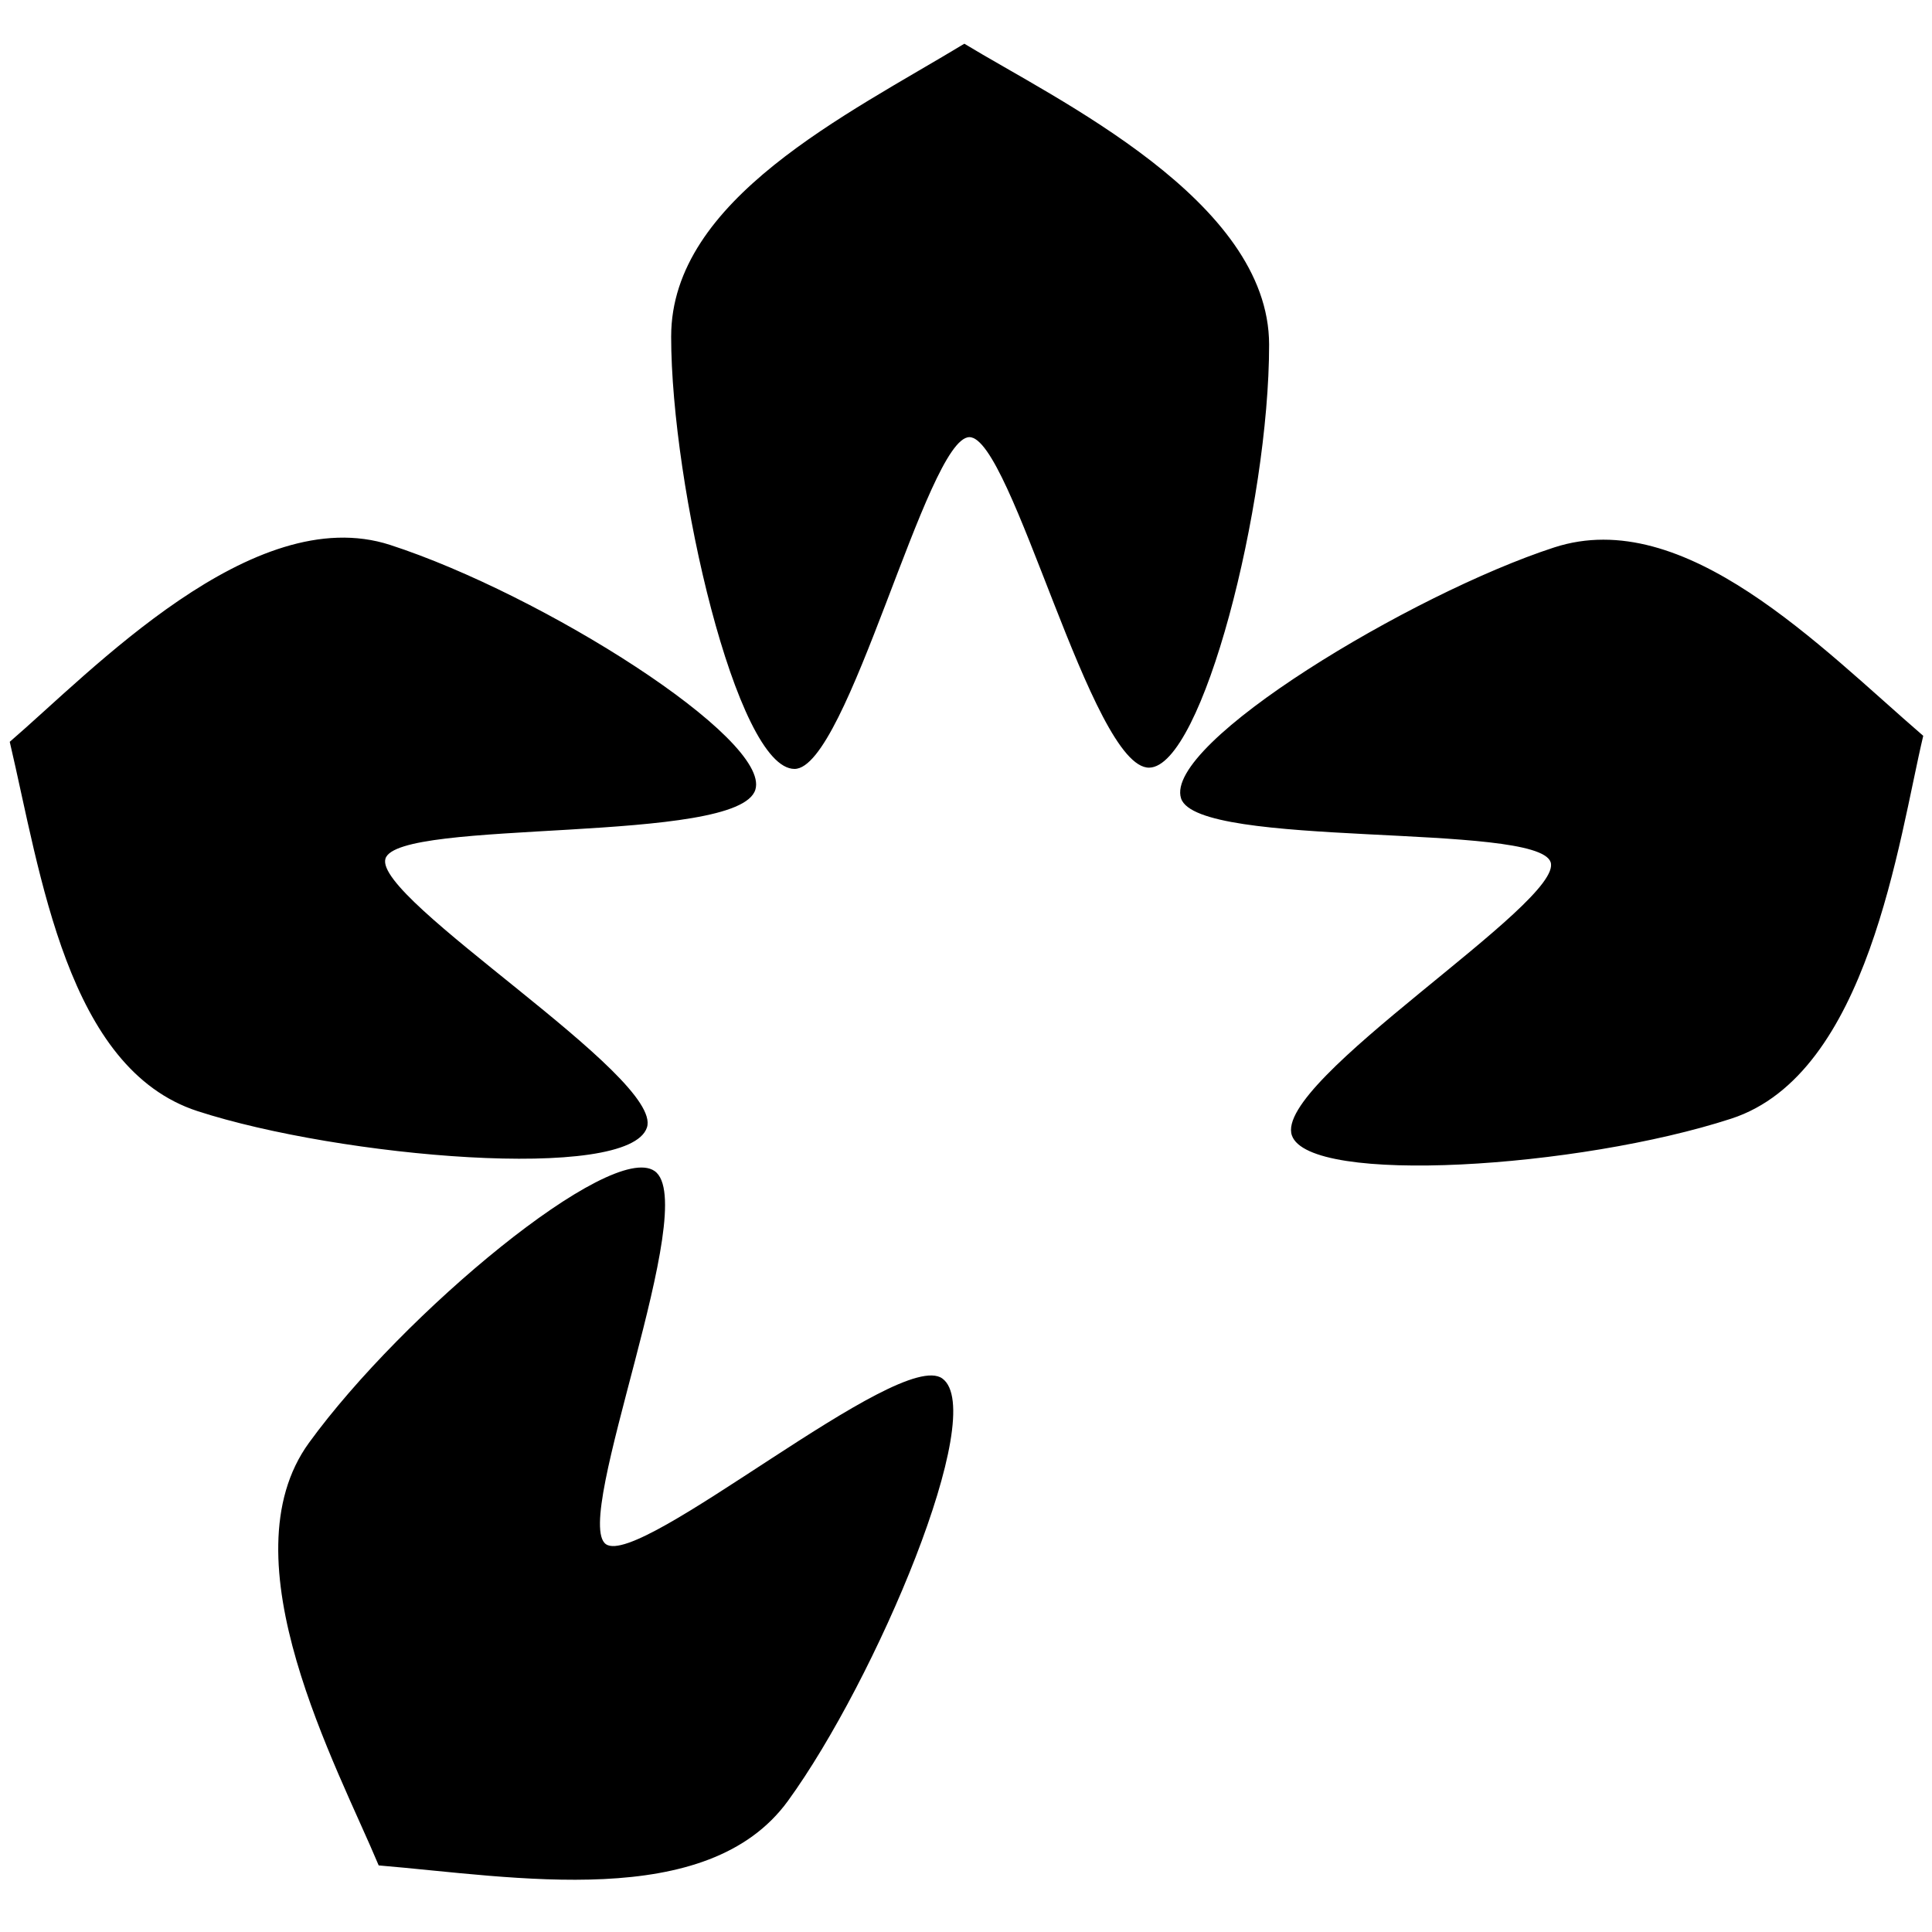
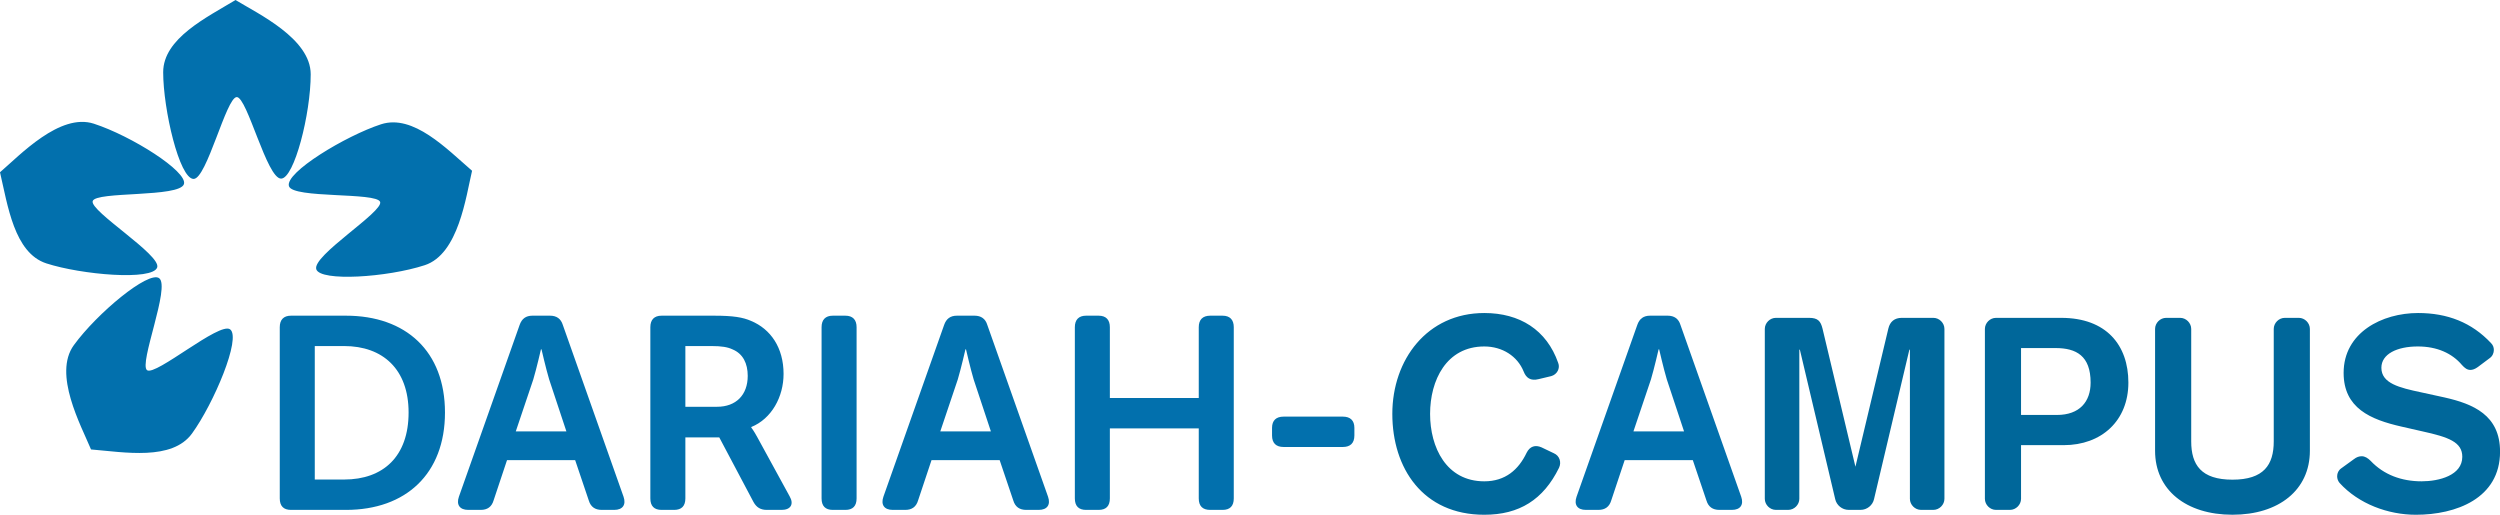
- <svg xmlns="http://www.w3.org/2000/svg" fill="currentColor" viewBox="0 0 142 142">
-   <path d="M49.33 24.729c0-10.093 12.994-16.333 21.548-21.516 6.721 4.093 22.397 11.499 22.4 22.119.004 11.79-4.904 31.006-8.806 31.09-4.246.093-10.11-24.356-13.232-24.292-3.12.066-8.929 24.39-12.845 24.385-4.25-.006-9.066-20.801-9.066-31.786M14.52 81.667C4.92 78.545 3.003 64.259.716 54.523c5.97-5.13 17.857-17.75 27.96-14.471 11.212 3.64 27.972 14.244 26.844 17.983-1.22 4.065-26.289 2.089-27.19 5.077-.905 2.988 20.437 16.03 19.221 19.753-1.319 4.039-22.584 2.195-33.032-1.198m43.393 50.699c-5.935 8.163-20.11 5.572-30.079 4.74-3.033-7.261-11.36-22.47-5.123-31.062 6.93-9.54 22.193-22.2 25.4-19.975 3.487 2.416-6.138 25.646-3.573 27.428C47.1 115.282 66.1 99.014 69.263 101.32c3.432 2.502-4.894 22.157-11.35 31.045m56.32-92.13c9.601-3.12 19.548 7.312 27.123 13.847-1.815 7.656-4.014 24.854-14.113 28.138-11.213 3.648-31.004 4.919-32.29 1.234-1.402-4.01 20.04-17.146 19.014-20.093-1.024-2.947-25.958-.953-27.16-4.68-1.31-4.047 16.981-15.05 27.425-18.446" />
+ <svg xmlns="http://www.w3.org/2000/svg" viewBox="0 0 1001 206.1">
+   <defs>
+     <clipPath id="a">
+       <path d="M0 612.29h858.9V0H0z" />
+     </clipPath>
+   </defs>
+   <g clip-path="url(#a)" transform="matrix(1.3333 0 0 -1.3333 -98.005 568.75)">
+     <path d="M157.52 328.32c0 2.219 1.15 3.451 3.367 3.451h16.512c17.99 0 29.736-10.68 29.736-29.08s-11.746-29.244-29.736-29.244h-16.512c-2.217 0-3.367 1.15-3.367 3.451zm19.304-45.754c11.829 0 19.385 6.981 19.385 20.125 0 12.979-7.72 19.963-19.385 19.963h-8.789v-40.088zM229.55 328.98c.657 1.889 1.891 2.793 3.861 2.793h5.257c1.972 0 3.286-.904 3.861-2.793l18.236-51.588c.821-2.381-.246-3.943-2.793-3.943h-3.777c-1.973 0-3.288.904-3.862 2.793l-4.107 12.158h-20.455l-4.026-12.076c-.574-1.971-1.888-2.875-3.86-2.875h-3.778c-2.547 0-3.616 1.562-2.793 3.943zm14.047-31.955l-5.175 15.609c-.985 3.285-2.3 9.035-2.3 9.035h-.165s-1.314-5.75-2.3-9.035l-5.257-15.609zM268.81 328.32c0 2.219 1.15 3.451 3.369 3.451h15.772c5.75 0 8.625-.492 11.088-1.56 5.916-2.465 9.777-8.051 9.777-15.936 0-6.9-3.614-13.473-9.694-15.937v-.164s.741-.905 1.889-3.04l9.612-17.58c1.396-2.38.327-4.107-2.382-4.107h-4.437c-1.889 0-3.119.74-4.025 2.383l-10.268 19.385h-10.185v-18.317c0-2.301-1.151-3.451-3.37-3.451h-3.777c-2.219 0-3.369 1.15-3.369 3.451zm20.043-23.904c5.668 0 9.201 3.533 9.201 9.283 0 3.697-1.396 6.654-4.599 7.967-1.397.66-3.205.988-6.327.988h-7.802v-18.238zM320.23 328.32c0 2.219 1.151 3.451 3.368 3.451h3.78c2.218 0 3.368-1.232 3.368-3.451v-51.422c0-2.301-1.15-3.451-3.368-3.451h-3.78c-2.217 0-3.368 1.15-3.368 3.451zM357.03 328.98c.656 1.889 1.89 2.793 3.861 2.793h5.256c1.974 0 3.288-.904 3.861-2.793l18.236-51.588c.821-2.381-.246-3.943-2.793-3.943h-3.777c-1.971 0-3.286.904-3.861 2.793l-4.106 12.158h-20.455l-4.027-12.076c-.573-1.971-1.887-2.875-3.858-2.875h-3.781c-2.545 0-3.614 1.562-2.791 3.943zm14.046-31.955l-5.175 15.609c-.985 3.285-2.3 9.035-2.3 9.035h-.164s-1.314-5.75-2.3-9.035l-5.256-15.609zM396.29 328.32c0 2.219 1.15 3.451 3.367 3.451h3.78c2.218 0 3.368-1.232 3.368-3.451v-21.275h26.696v21.275c0 2.219 1.151 3.451 3.451 3.451h3.697c2.219 0 3.368-1.232 3.368-3.451v-51.422c0-2.301-1.149-3.451-3.368-3.451h-3.697c-2.3 0-3.451 1.15-3.451 3.451v21.029h-26.696v-21.029c0-2.301-1.15-3.451-3.368-3.451h-3.78c-2.217 0-3.367 1.15-3.367 3.451zM455.51 295.79v2.301c0 2.217 1.231 3.367 3.451 3.367h17.823c2.221 0 3.454-1.15 3.454-3.367v-2.301c0-2.299-1.233-3.449-3.454-3.449h-17.823c-2.22 0-3.451 1.15-3.451 3.449M122.51 404.88c0 10.174 13.099 16.463 21.722 21.688 6.775-4.126 22.577-11.59 22.58-22.296.004-11.884-4.944-31.255-8.877-31.339-4.279-.094-10.192 24.551-13.338 24.487-3.145-.066-9-24.587-12.947-24.581-4.286.006-9.14 20.968-9.14 32.041M87.417 347.48c-9.676 3.146-11.608 17.547-13.913 27.361 6.017 5.17 18 17.892 28.184 14.587 11.302-3.67 28.197-14.358 27.06-18.128-1.23-4.097-26.499-2.105-27.408-5.117-.912-3.012 20.6-16.158 19.375-19.912-1.33-4.07-22.766-2.211-33.298 1.209M131.16 296.38c-5.982-8.229-20.272-5.617-30.32-4.779-3.058 7.32-11.452 22.65-5.164 31.312 6.984 9.615 22.371 22.377 25.602 20.135 3.517-2.436-6.186-25.852-3.6-27.648 2.582-1.799 21.734 14.599 24.923 12.273 3.461-2.522-4.931-22.334-11.441-31.293M187.93 389.25c9.679 3.144 19.706-7.37 27.341-13.958-1.83-7.717-4.046-25.053-14.227-28.363-11.302-3.678-31.253-4.959-32.549-1.244-1.413 4.041 20.2 17.283 19.166 20.253-1.032 2.971-26.166.961-27.378 4.717-1.319 4.08 17.119 15.172 27.647 18.595" fill="#0270ad" />
+     <path d="M519.25 332.57c10.61 0 18.71-5.021 22.192-14.983.648-1.621-.324-3.483-2.106-3.969l-3.726-.891c-2.51-.648-3.806.405-4.535 2.268-1.863 4.616-6.398 7.532-11.825 7.532-11.42 0-16.279-10.205-16.279-20.249 0-10.043 4.859-20.249 16.279-20.249 6.317 0 10.286 3.484 12.716 8.586.972 1.944 2.592 2.43 4.455 1.62l3.725-1.782c1.702-.729 2.349-2.673 1.54-4.374-4.699-9.556-11.907-14.092-22.436-14.092-18.467 0-27.619 14.011-27.619 30.291s10.448 30.292 27.619 30.292M603.49 327.8c0 1.782 1.539 3.32 3.321 3.32h9.962c2.673 0 3.483-.971 4.05-3.239l9.881-41.469 9.882 41.469c.485 2.106 1.862 3.239 4.049 3.239h9.476c1.782 0 3.321-1.538 3.321-3.32v-51.027c0-1.781-1.539-3.32-3.321-3.32h-3.725c-1.783 0-3.321 1.539-3.321 3.32v44.791h-.162l-10.61-44.872c-.406-1.862-2.107-3.239-4.05-3.239h-3.564c-1.944 0-3.644 1.377-4.049 3.239l-10.611 44.872h-.162v-44.791c0-1.781-1.539-3.32-3.32-3.32h-3.726c-1.782 0-3.321 1.539-3.321 3.32zM691.21 301.96c6.804 0 10.124 3.969 10.124 9.72 0 8.018-4.292 10.367-10.528 10.367h-10.367V301.96zm-21.625 25.837c0 1.783 1.539 3.321 3.321 3.321h19.6c13.526 0 20.168-8.18 20.168-19.438 0-11.421-8.019-18.791-19.439-18.791h-12.796v-16.118c0-1.782-1.54-3.321-3.322-3.321h-4.211c-1.782 0-3.321 1.539-3.321 3.321zM720.69 327.8c0 1.782 1.539 3.32 3.32 3.32h4.212c1.782 0 3.322-1.538 3.322-3.32v-33.775c0-7.046 2.996-11.501 12.391-11.501 9.396 0 12.392 4.455 12.392 11.501V327.8c0 1.782 1.539 3.32 3.321 3.32h4.212c1.781 0 3.32-1.538 3.32-3.32v-36.61c0-11.744-9.314-19.195-23.245-19.195s-23.245 7.451-23.245 19.195zM775.37 283.57c0 .891.405 1.782 1.215 2.349l3.806 2.754c.811.648 1.621.891 2.349.891.973 0 1.863-.567 2.673-1.377 3.969-4.212 9.314-6.156 15.308-6.156 5.264 0 12.23 1.782 12.23 7.371 0 4.454-4.212 5.912-11.906 7.613l-6.399 1.458c-9.233 2.106-17.333 5.507-17.333 16.118 0 12.149 11.583 17.98 22.355 17.98 8.828 0 16.118-2.834 21.949-9.071.567-.566.811-1.296.811-2.024 0-.891-.406-1.864-1.215-2.43l-3.565-2.673c-.89-.648-1.619-.89-2.267-.89-.972 0-1.701.566-2.511 1.457-2.997 3.564-7.532 5.588-13.283 5.588-6.237 0-10.934-2.267-10.934-6.398 0-4.697 5.427-5.993 11.906-7.37l7.046-1.539c8.585-1.944 16.685-5.265 16.685-16.28 0-14.094-13.283-18.953-25.27-18.953-8.342 0-17.171 3.24-22.921 9.558a3.106 3.106 0 00-.729 2.024" fill="#00679a" />
+     <path d="M565.19 328.98c.657 1.889 1.891 2.793 3.861 2.793h5.257c1.972 0 3.286-.904 3.861-2.793l18.236-51.588c.821-2.381-.246-3.943-2.793-3.943h-3.777c-1.973 0-3.288.904-3.862 2.793l-4.107 12.158h-20.455l-4.026-12.076c-.574-1.971-1.888-2.875-3.86-2.875h-3.778c-2.547 0-3.616 1.562-2.793 3.943zm14.047-31.955l-5.175 15.609c-.985 3.285-2.3 9.035-2.3 9.035h-.165s-1.314-5.75-2.3-9.035l-5.257-15.609z" fill="#0270ad" />
+   </g>
</svg>
